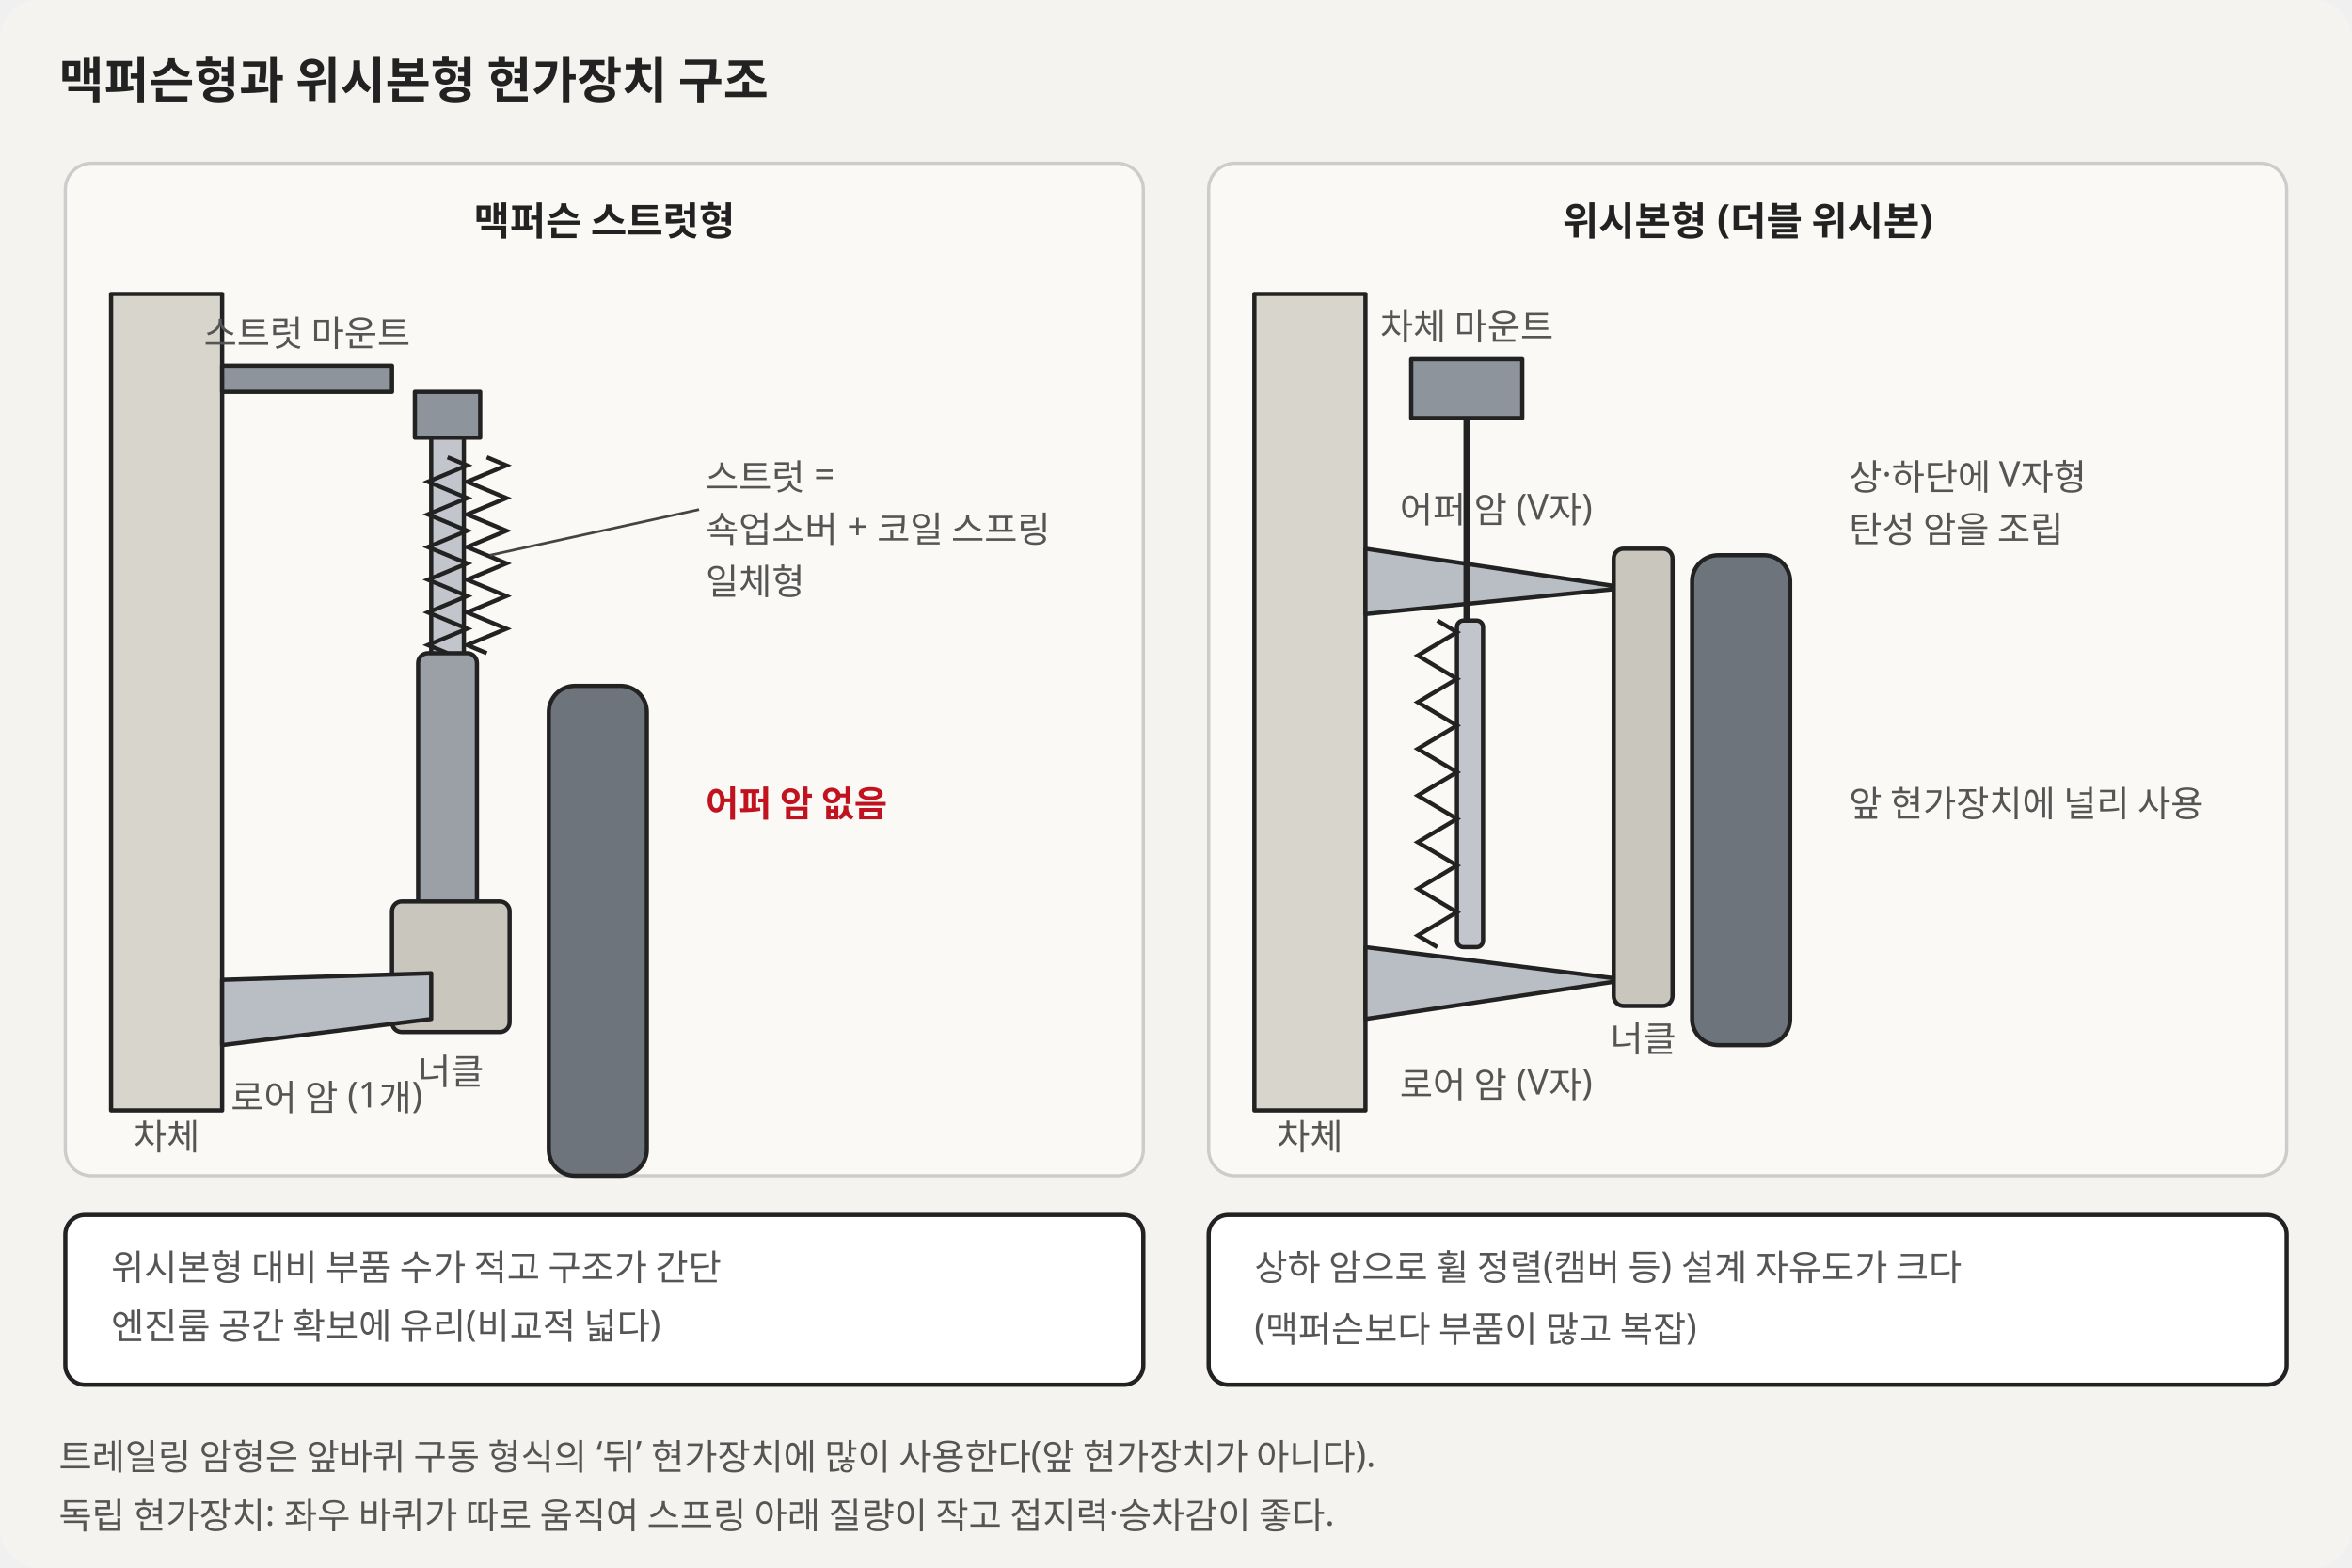
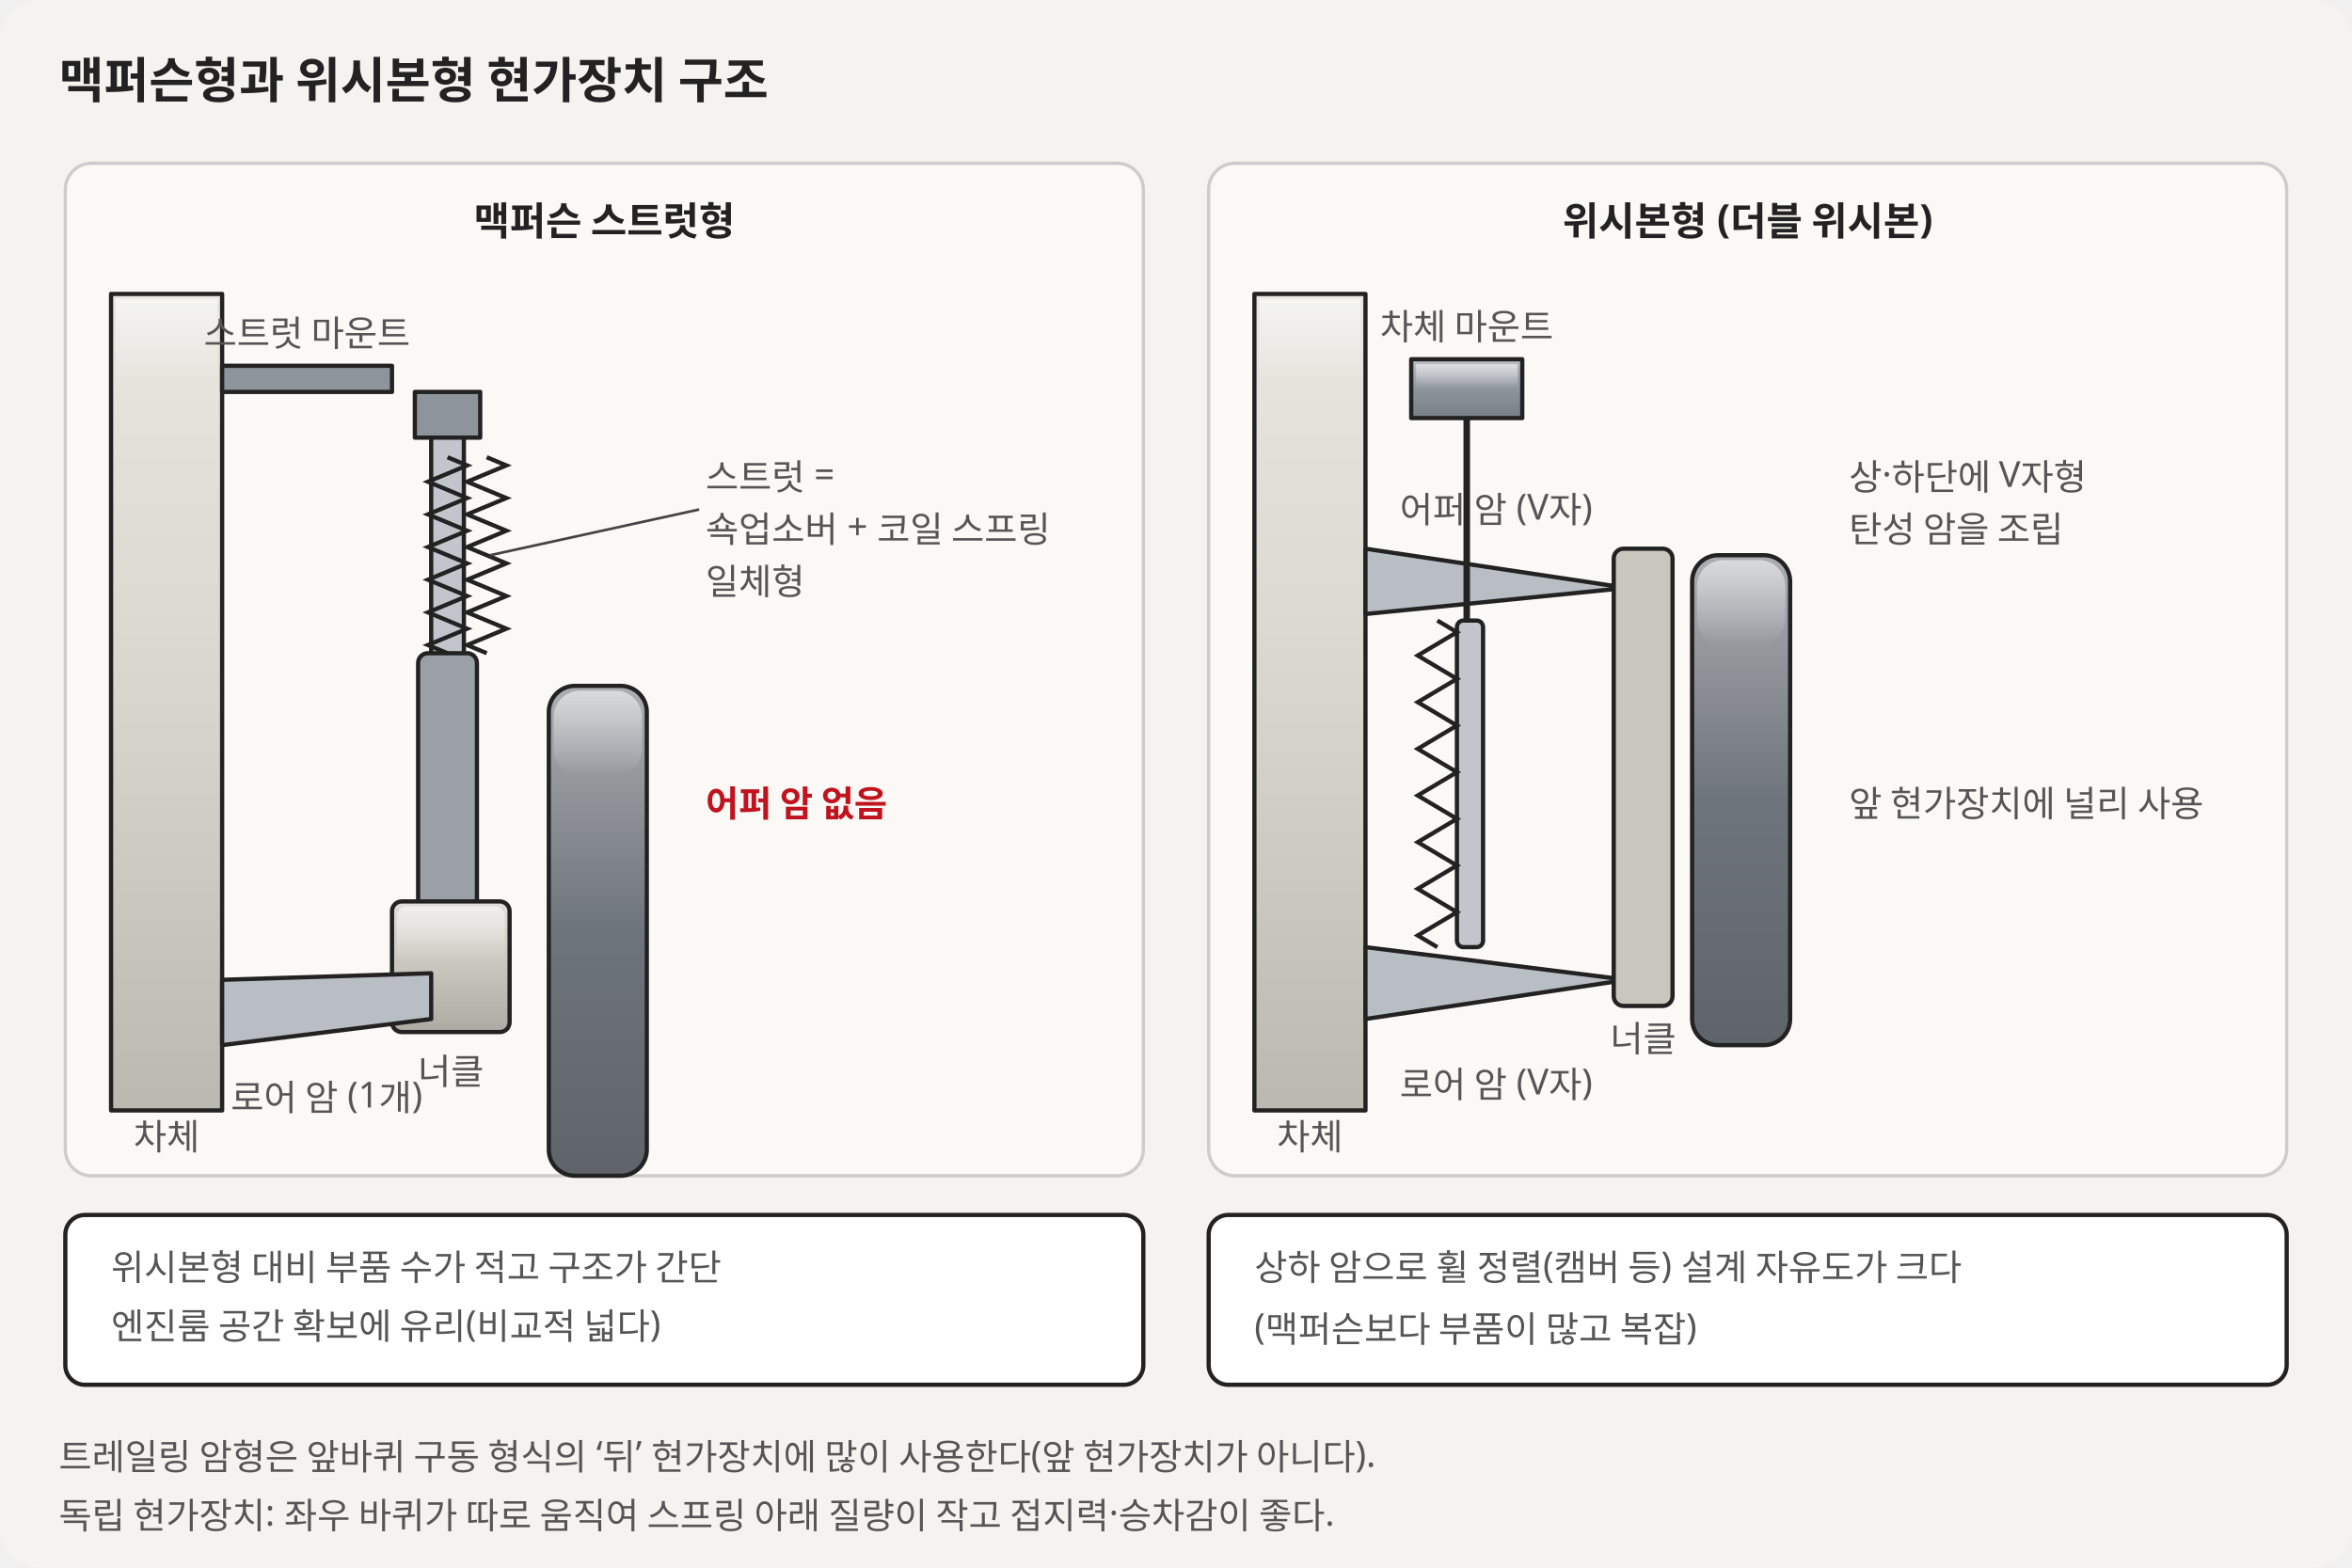
<svg xmlns="http://www.w3.org/2000/svg" viewBox="0 0 720 480" width="720" height="480" role="img" aria-label="맥퍼슨 스트럿형과 더블 위시본형 앞 현가장치의 구조 비교">
  <style>
text{font:12px "Apple SD Gothic Neo","Malgun Gothic","Noto Sans KR",sans-serif;fill:#222}
.t{font-size:15px;font-weight:700}.n{font-size:11px;fill:#555}
.l{stroke:#444;stroke-width:.8;fill:none}.d{fill:#444}
.o{stroke:#222;stroke-width:1.3;stroke-linejoin:round}
.k{stroke:#222;stroke-width:1;fill:none}
</style>
+   <defs>
+     <linearGradient id="mat_gl" x1="0" y1="0" x2="0" y2="1">
+       <stop offset="0" stop-color="#fff" stop-opacity=".55" />
+       <stop offset="1" stop-color="#fff" stop-opacity="0" />
+     </linearGradient>
+     <pattern id="mat_br" width="6" height="3" patternUnits="userSpaceOnUse">
+       <path d="M0,1.5H6" stroke="#fff" stroke-width=".7" opacity=".5" />
+       <path d="M0,.4H6" stroke="#000" stroke-width=".5" opacity=".08" />
+     </pattern>
+     <linearGradient id="mat_d8d6ccp" x1="0" y1="0" x2="0" y2="1">
+       <stop offset="0" stop-color="#e8e7e1" />
+       <stop offset="0.5" stop-color="#d8d6cc" />
+       <stop offset="1" stop-color="#bab8af" />
+     </linearGradient>
+     <linearGradient id="mat_c9c6bdp" x1="0" y1="0" x2="0" y2="1">
+       <stop offset="0" stop-color="#e0ded9" />
+       <stop offset="0.5" stop-color="#c9c6bd" />
+       <stop offset="1" stop-color="#adaaa3" />
+     </linearGradient>
+     <linearGradient id="mat_6e747bp" x1="0" y1="0" x2="0" y2="1">
+       <stop offset="0" stop-color="#abaeb2" />
+       <stop offset="0.5" stop-color="#6e747b" />
+       <stop offset="1" stop-color="#5f646a" />
+     </linearGradient>
+     <linearGradient id="mat_8d949cp" x1="0" y1="0" x2="0" y2="1">
+       <stop offset="0" stop-color="#bdc1c6" />
+       <stop offset="0.5" stop-color="#8d949c" />
+       <stop offset="1" stop-color="#797f86" />
+     </linearGradient>
+   </defs>
  <defs>
    <marker id="a" viewBox="0 0 8 8" refX="7" refY="4" markerWidth="7" markerHeight="7" orient="auto">
      <path d="M0,0L8,4L0,8Z" fill="#444" />
    </marker>
    <marker id="r" viewBox="0 0 8 8" refX="7" refY="4" markerWidth="7" markerHeight="7" orient="auto">
      <path d="M0,0L8,4L0,8Z" fill="#c1121f" />
    </marker>
  </defs>
  <rect width="720" height="480" rx="12" fill="#F4F3EF" />
  <text class="t" x="18" y="30">맥퍼슨형과 위시본형 현가장치 구조</text>
  <rect x="20" y="50" width="330" height="310" rx="8" fill="#faf9f5" stroke="#ccc" />
  <text x="185" y="72" text-anchor="middle" style="font-weight:700">맥퍼슨 스트럿형</text>
-   <rect class="o" x="34" y="90" width="34" height="250" fill="#d8d6cc" />
+   <rect class="o" x="34" y="90" width="34" height="250" fill="url(#mat_d8d6ccp)" />
+   <rect x="35.5" y="91.5" width="31.0" height="26" rx="0" fill="url(#mat_gl)" pointer-events="none" />
  <text class="n" x="51" y="352" text-anchor="middle">차체</text>
  <rect x="370" y="50" width="330" height="310" rx="8" fill="#faf9f5" stroke="#ccc" />
  <text x="535" y="72" text-anchor="middle" style="font-weight:700">위시본형 (더블 위시본)</text>
-   <rect class="o" x="384" y="90" width="34" height="250" fill="#d8d6cc" />
+   <rect class="o" x="384" y="90" width="34" height="250" fill="url(#mat_d8d6ccp)" />
+   <rect x="385.5" y="91.5" width="31.0" height="26" rx="0" fill="url(#mat_gl)" pointer-events="none" />
  <text class="n" x="401" y="352" text-anchor="middle">차체</text>
  <rect class="o" x="68" y="112" width="52" height="8" fill="#8d949c" />
  <text class="n" x="94" y="106" text-anchor="middle">스트럿 마운트</text>
  <rect class="o" x="132" y="130" width="10" height="130" fill="#c2c6cc" rx="3" />
  <rect class="o" x="127" y="120" width="20" height="14" fill="#8d949c" />
  <path d="M137,140L143,142.5L131,147.5L143,152.5L131,157.5L143,162.5L131,167.5L143,172.5L131,177.5L143,182.5L131,187.5L143,192.5L131,197.5L137,200" fill="none" stroke="#222" stroke-width="1.3" />
  <path d="M149,140L155,142.5L143,147.5L155,152.5L143,157.5L155,162.5L143,167.5L155,172.5L143,177.5L155,182.5L143,187.5L155,192.5L143,197.5L149,200" fill="none" stroke="#222" stroke-width="1.3" />
  <rect class="o" x="128" y="200" width="18" height="80" fill="#9aa0a6" rx="3" />
-   <rect class="o" x="120" y="276" width="36" height="40" fill="#c9c6bd" rx="3" />
+   <rect class="o" x="120" y="276" width="36" height="40" fill="url(#mat_c9c6bdp)" rx="3" />
+   <rect x="121.5" y="277.5" width="33.0" height="16.8" rx="3" fill="url(#mat_gl)" pointer-events="none" />
  <text class="n" x="138" y="332" text-anchor="middle">너클</text>
-   <rect class="o" x="168" y="210" width="30" height="150" rx="8" fill="#6e747b" />
+   <rect class="o" x="168" y="210" width="30" height="150" rx="8" fill="url(#mat_6e747bp)" />
+   <rect x="169.5" y="211.5" width="27.0" height="26" rx="8" fill="url(#mat_gl)" pointer-events="none" />
  <path class="o" d="M68,300L68,320L132,312L132,298Z" fill="#b9bec4" />
  <text class="n" x="100" y="340" text-anchor="middle">로어 암 (1개)</text>
  <text class="n" x="216" y="150" text-anchor="start">스트럿 =</text>
  <text class="n" x="216" y="166" text-anchor="start">쇽업소버 + 코일 스프링</text>
  <text class="n" x="216" y="182" text-anchor="start">일체형</text>
  <path class="l" d="M214,156L150,170" />
  <text class="n" x="216" y="250" text-anchor="start" style="fill:#c1121f;font-weight:700">어퍼 암 없음</text>
  <path class="o" d="M418,168L418,188L498,180Z" fill="#b9bec4" />
  <text class="n" x="458" y="160" text-anchor="middle">어퍼 암 (V자)</text>
  <path class="o" d="M418,290L418,312L498,300Z" fill="#b9bec4" />
  <text class="n" x="458" y="336" text-anchor="middle">로어 암 (V자)</text>
  <rect class="o" x="494" y="168" width="18" height="140" fill="#c9c6bd" rx="3" />
  <text class="n" x="503" y="322" text-anchor="middle">너클</text>
-   <rect class="o" x="518" y="170" width="30" height="150" rx="8" fill="#6e747b" />
+   <rect class="o" x="518" y="170" width="30" height="150" rx="8" fill="url(#mat_6e747bp)" />
+   <rect x="519.5" y="171.5" width="27.0" height="26" rx="8" fill="url(#mat_gl)" pointer-events="none" />
  <rect class="o" x="446" y="190" width="8" height="100" fill="#c2c6cc" rx="2" />
  <path d="M440,190L446,193.571L434,200.714L446,207.857L434,215.0L446,222.143L434,229.286L446,236.429L434,243.571L446,250.714L434,257.857L446,265.0L434,272.143L446,279.286L434,286.429L440,290" fill="none" stroke="#222" stroke-width="1.3" />
-   <rect class="o" x="432" y="110" width="34" height="18" fill="#8d949c" />
+   <rect class="o" x="432" y="110" width="34" height="18" fill="url(#mat_8d949cp)" />
+   <rect x="433.5" y="111.5" width="31.0" height="7.56" rx="0" fill="url(#mat_gl)" pointer-events="none" />
  <text class="n" x="449" y="104" text-anchor="middle">차체 마운트</text>
  <path d="M449,128L449,190" stroke="#222" stroke-width="2" />
  <text class="n" x="566" y="150" text-anchor="start">상·하단에 V자형</text>
  <text class="n" x="566" y="166" text-anchor="start">탄성 암을 조립</text>
  <text class="n" x="566" y="250" text-anchor="start">앞 현가장치에 널리 사용</text>
  <rect class="o" x="20" y="372" width="330" height="52" fill="#fff" rx="6" />
  <text class="n" x="34" y="392" text-anchor="start">위시본형 대비 부품 수가 적고 구조가 간단</text>
  <text class="n" x="34" y="410" text-anchor="start">엔진룸 공간 확보에 유리(비교적 넓다)</text>
  <rect class="o" x="370" y="372" width="330" height="52" fill="#fff" rx="6" />
  <text class="n" x="384" y="392" text-anchor="start">상하 암으로 휠 정렬(캠버 등) 설계 자유도가 크다</text>
  <text class="n" x="384" y="410" text-anchor="start">(맥퍼슨보다 부품이 많고 복잡)</text>
  <text class="n" x="18" y="450">트레일링 암형은 앞바퀴 구동 형식의 ‘뒤’ 현가장치에 많이 사용한다(앞 현가장치가 아니다).</text>
  <text class="n" x="18" y="468">독립 현가장치: 좌우 바퀴가 따로 움직여 스프링 아래 질량이 작고 접지력·승차감이 좋다.</text>
</svg>
